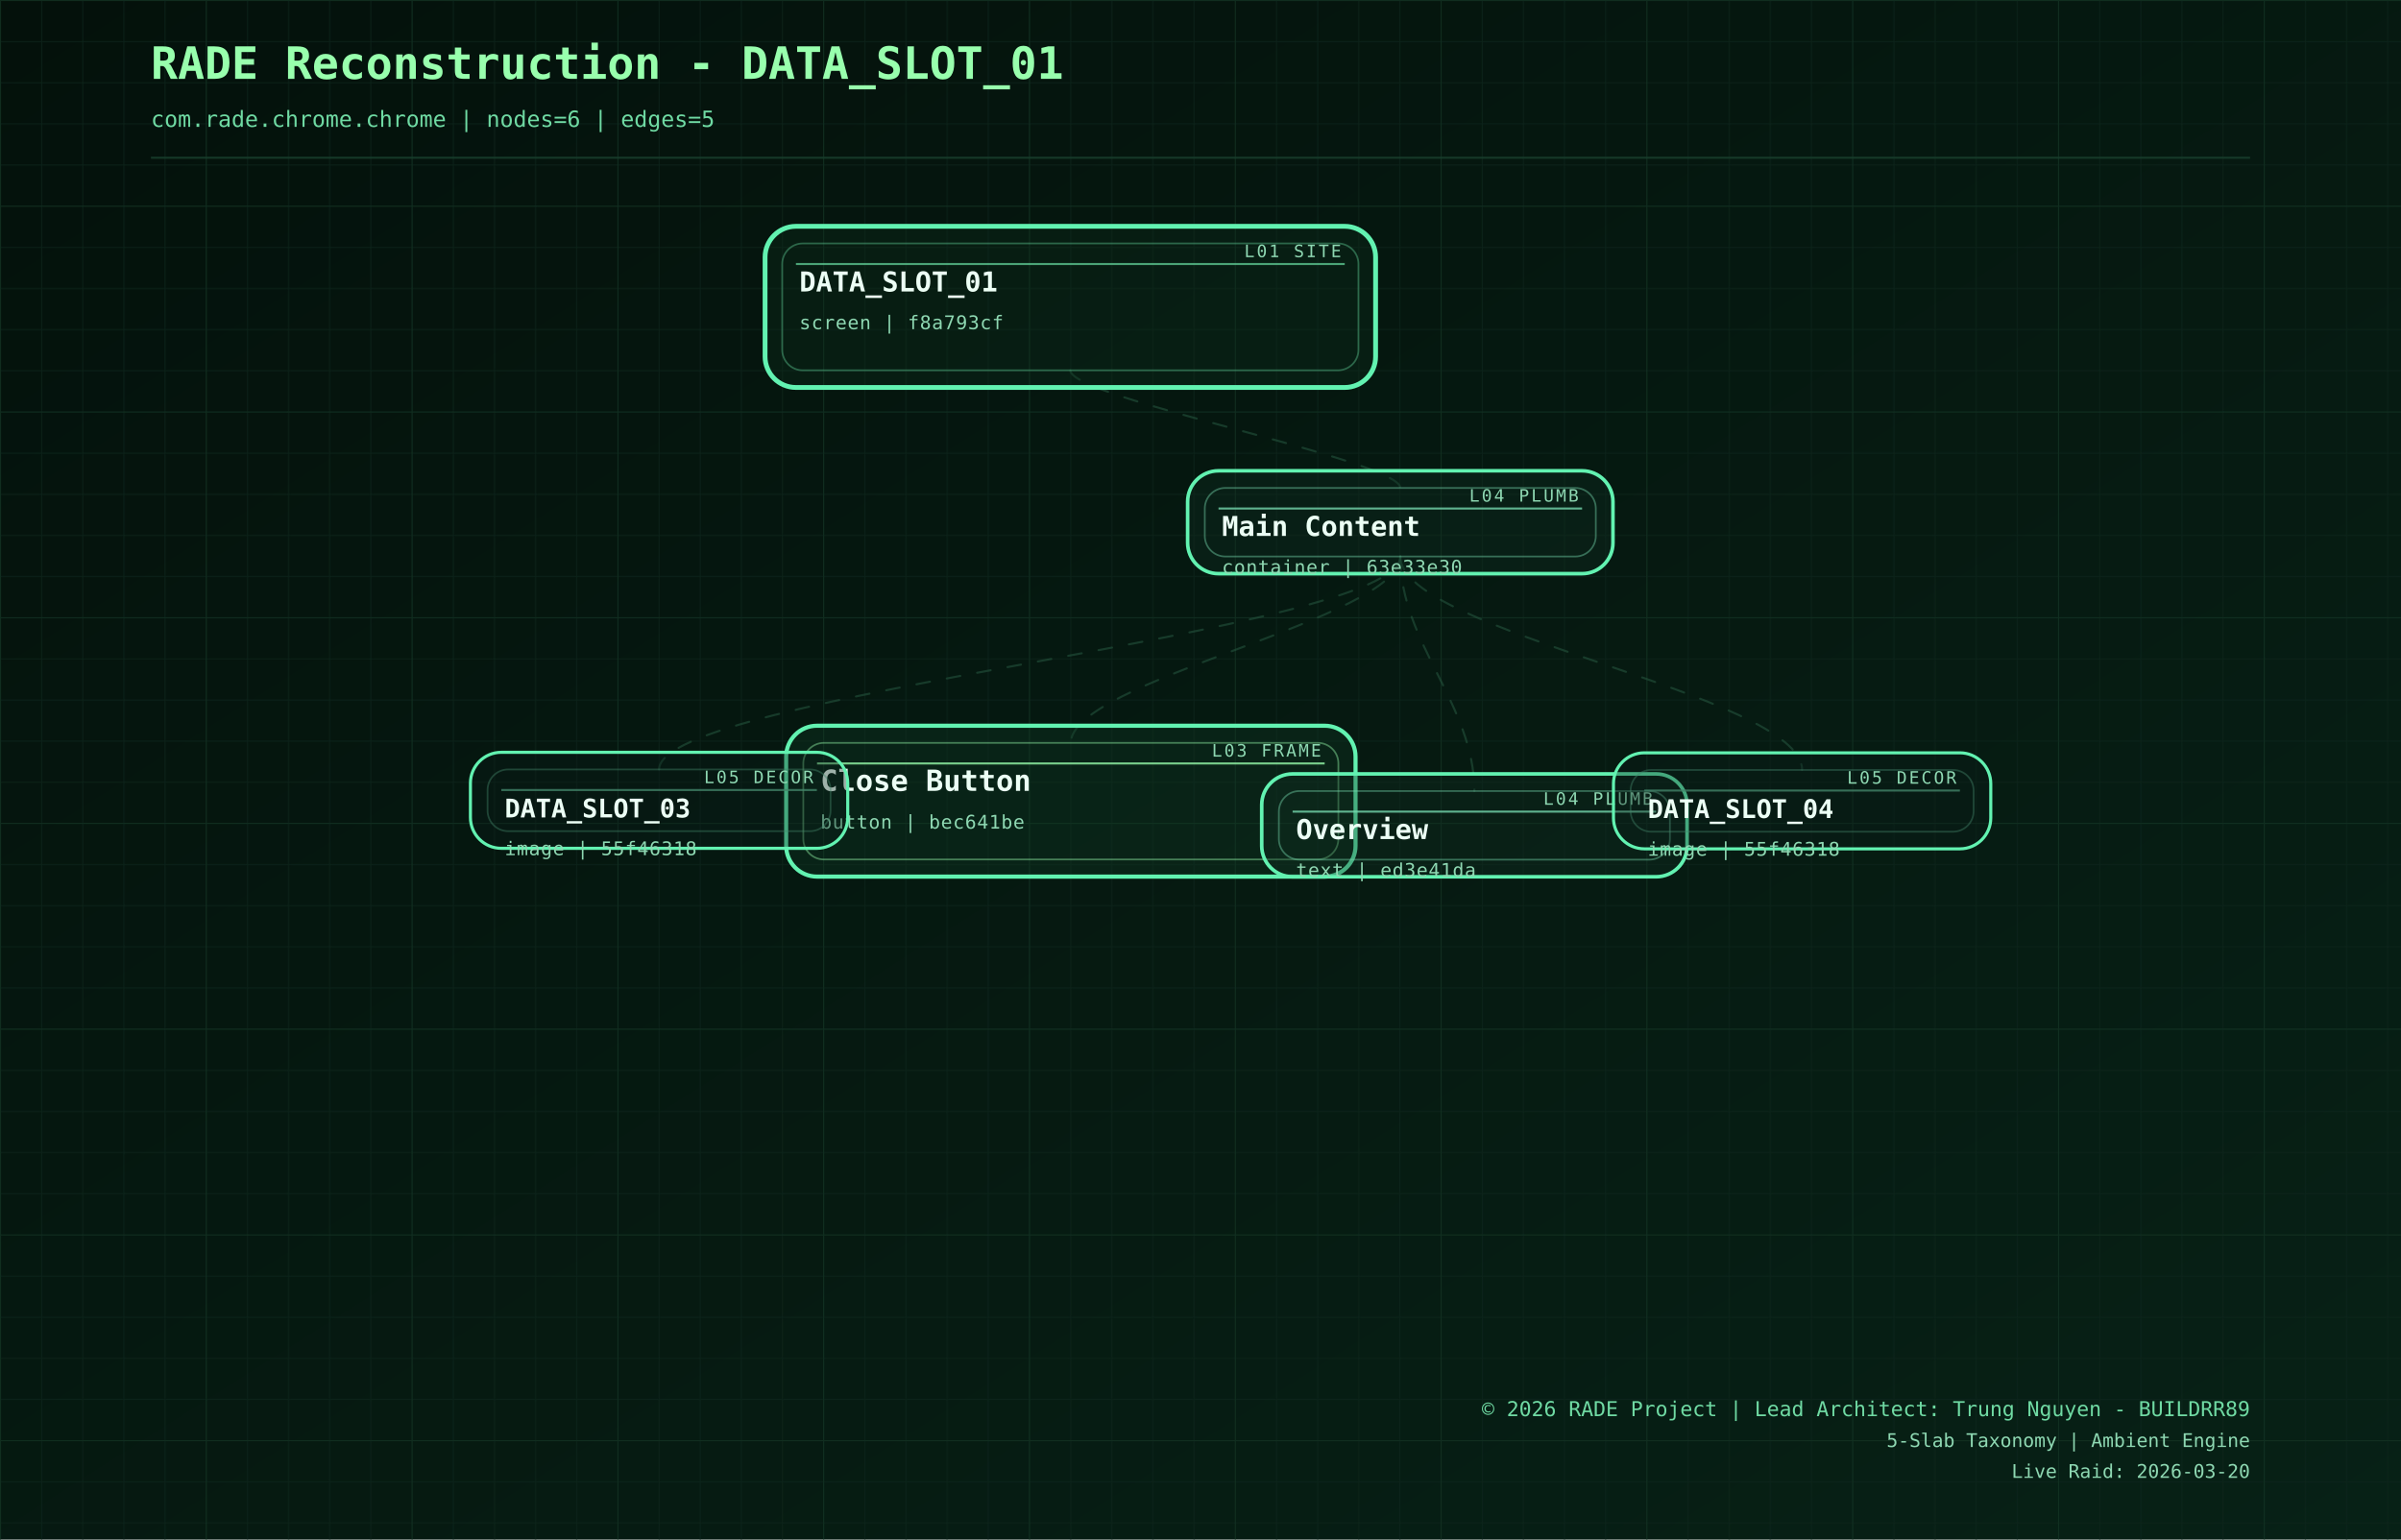
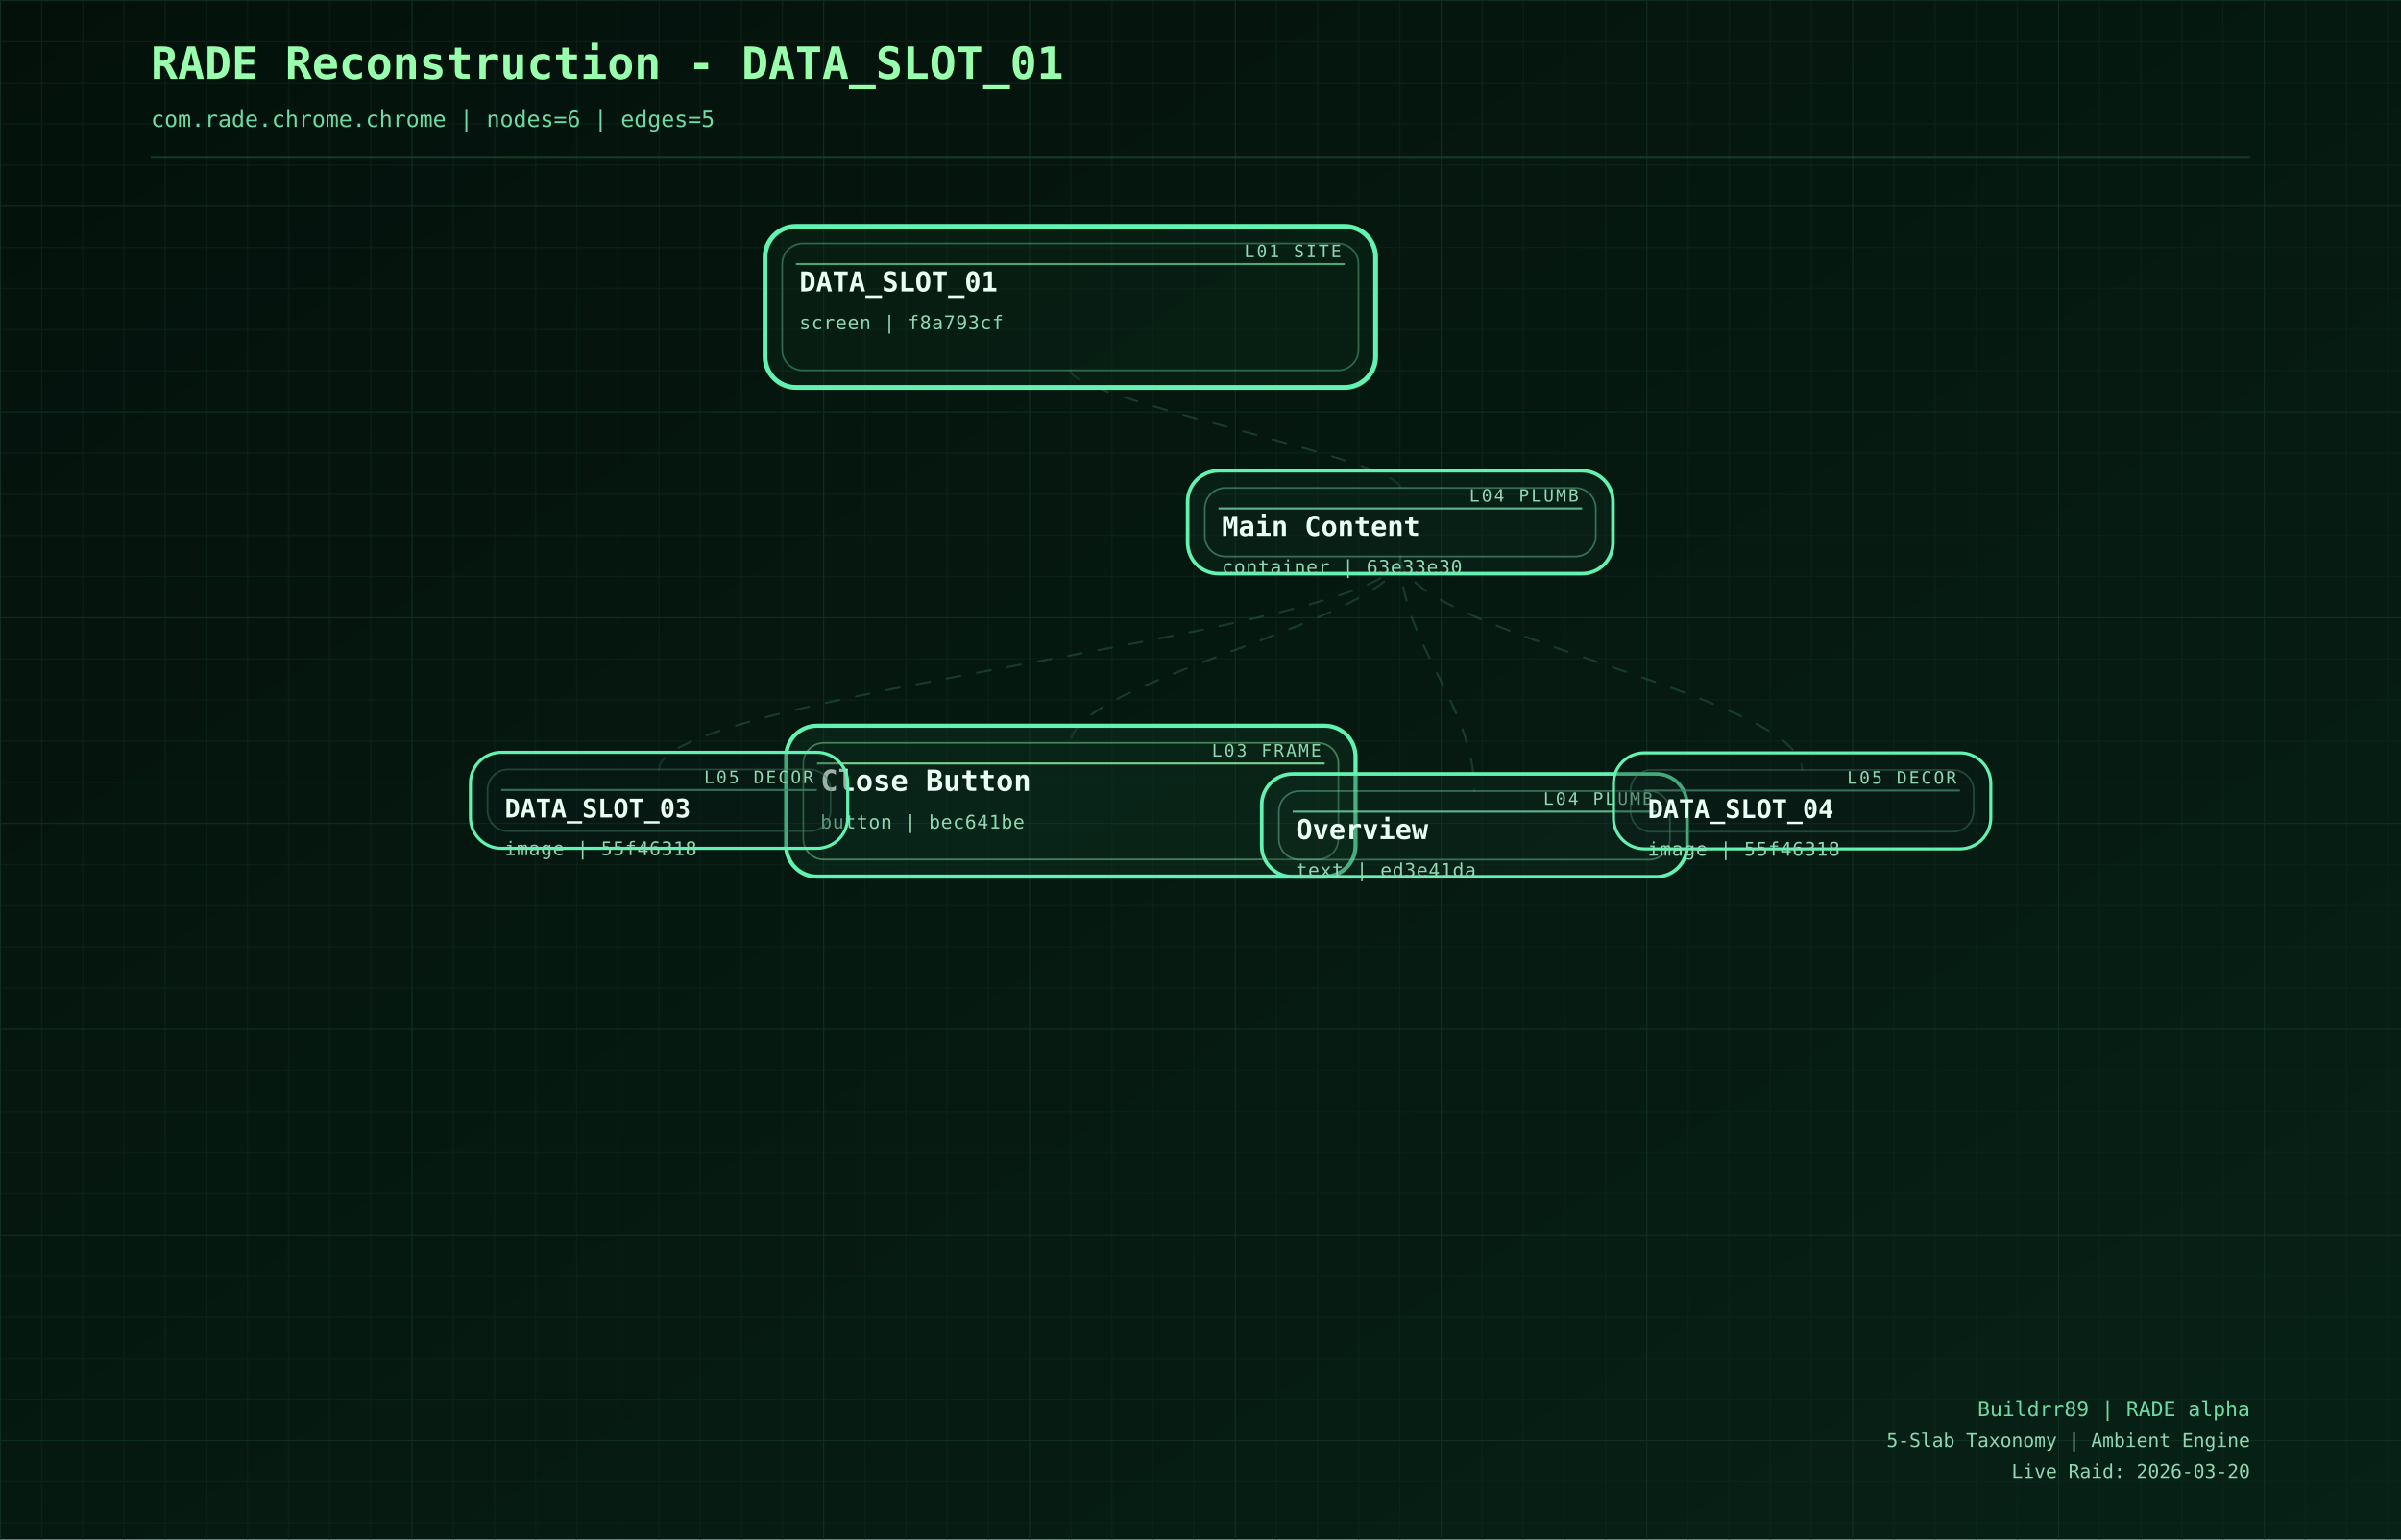
<svg xmlns="http://www.w3.org/2000/svg" viewBox="0 0 1400 898" role="img" aria-label="RADE reconstruction">
  <defs>
    <linearGradient id="bg" x1="0" x2="1" y1="0" y2="1">
      <stop offset="0%" stop-color="#04110b" />
      <stop offset="100%" stop-color="#072116" />
    </linearGradient>
    <pattern id="minor-grid" width="24" height="24" patternUnits="userSpaceOnUse">
      <path d="M 24 0 L 0 0 0 24" fill="none" stroke="#0e261c" stroke-width="1" />
    </pattern>
    <pattern id="major-grid" width="120" height="120" patternUnits="userSpaceOnUse">
      <rect width="120" height="120" fill="url(#minor-grid)" />
      <path d="M 120 0 L 0 0 0 120" fill="none" stroke="#153726" stroke-width="1.2" />
    </pattern>
    <marker id="arrow-plumbing" markerWidth="10" markerHeight="10" refX="8" refY="5" orient="auto" markerUnits="strokeWidth">
      <path d="M 0 0 L 10 5 L 0 10 z" fill="#98ffad" />
    </marker>
  </defs>
  <rect width="1400" height="898" fill="url(#bg)" />
  <g id="site-grid" data-rade-dna="construction-grid" data-slab-layer="01. OS Site (The Land)">
    <rect width="1400" height="898" fill="url(#major-grid)" opacity="0.72" />
    <rect width="1400" height="898" fill="url(#minor-grid)" opacity="0.16" />
  </g>
  <g id="drawing-header" data-rade-dna="drawing-header" data-slab-layer="02. Root (The Slab)">
    <text x="88" y="46" font-family="Menlo, SFMono-Regular, Consolas, monospace" font-size="26" fill="#98ffad" font-weight="700">RADE Reconstruction - DATA_SLOT_01</text>
    <text x="88" y="74" font-family="Menlo, SFMono-Regular, Consolas, monospace" font-size="13" fill="#6fdaa3">com.rade.chrome.chrome | nodes=6 | edges=5</text>
    <line x1="88" y1="92" x2="1312" y2="92" stroke="#173d2b" stroke-width="1.2" opacity="0.85" />
  </g>
  <g id="containment-edges" data-rade-dna="edges|containment" data-slab-layer="02. Root (The Slab)">
    <g id="edge-000" data-rade-dna="containment|contains|none" data-slab-layer="02. Root (The Slab)">
      <path d="M 624.1 216.0 C 624.1 232.3, 816.5 268.3, 816.5 284.6" fill="none" stroke="#24553e" stroke-width="1.2" opacity="0.58" stroke-linecap="round" stroke-dasharray="8 10" />
    </g>
    <g id="edge-001" data-rade-dna="containment|contains|none" data-slab-layer="02. Root (The Slab)">
      <path d="M 816.5 324.6 C 816.5 361.0, 624.4 397.0, 624.4 433.3" fill="none" stroke="#24553e" stroke-width="1.2" opacity="0.58" stroke-linecap="round" stroke-dasharray="8 10" />
    </g>
    <g id="edge-002" data-rade-dna="containment|contains|none" data-slab-layer="02. Root (The Slab)">
      <path d="M 816.5 324.6 C 816.5 375.0, 859.7 411.0, 859.7 461.4" fill="none" stroke="#24553e" stroke-width="1.2" opacity="0.58" stroke-linecap="round" stroke-dasharray="8 10" />
    </g>
    <g id="edge-003" data-rade-dna="containment|contains|none" data-slab-layer="02. Root (The Slab)">
      <path d="M 816.5 324.6 C 816.5 368.7, 384.3 404.7, 384.3 448.8" fill="none" stroke="#24553e" stroke-width="1.2" opacity="0.58" stroke-linecap="round" stroke-dasharray="8 10" />
    </g>
    <g id="edge-004" data-rade-dna="containment|contains|none" data-slab-layer="02. Root (The Slab)">
      <path d="M 816.5 324.6 C 816.5 368.9, 1050.8 404.9, 1050.8 449.1" fill="none" stroke="#24553e" stroke-width="1.2" opacity="0.58" stroke-linecap="round" stroke-dasharray="8 10" />
    </g>
  </g>
  <g id="plumbing-edges" data-rade-dna="edges|plumbing" data-slab-layer="04. Links/Events (Wires &amp; Plumbing)">
</g>
  <g id="nodes-01-os-site-the-land" data-rade-dna="nodes|01-os-site-the-land" data-slab-layer="01. OS Site (The Land)">
    <g id="chrome-surface#a1b6bfff" data-order="0" data-rade-dna="component|node|872b5025|screen" data-slab-layer="01. OS Site (The Land)">
      <rect x="446.1" y="132.0" width="356.0" height="94.0" rx="18" ry="18" fill="#0d2c1d" fill-opacity="0.34" stroke="#62f2b1" stroke-width="2.8" />
      <rect x="456.1" y="142.0" width="336.0" height="74.0" rx="12" ry="12" fill="none" stroke="#5ecb94" stroke-width="1" opacity="0.42" />
      <line x1="464.1" y1="154.0" x2="784.1" y2="154.0" stroke="#5ecb94" stroke-width="1.2" opacity="0.78" />
      <text x="782.1" y="150.0" text-anchor="end" font-family="Menlo, SFMono-Regular, Consolas, monospace" font-size="10" fill="#8ed8b2" letter-spacing="1.2">L01 SITE</text>
      <text x="466.1" y="170.0" font-family="Menlo, SFMono-Regular, Consolas, monospace" font-size="16.0" fill="#ecfff5" font-weight="700">DATA_SLOT_01</text>
      <text x="466.1" y="192.0" font-family="Menlo, SFMono-Regular, Consolas, monospace" font-size="11" fill="#8ed8b2" letter-spacing="0.4">screen | f8a793cf</text>
    </g>
  </g>
  <g id="nodes-03-containers-the-frame" data-rade-dna="nodes|03-containers-the-frame" data-slab-layer="03. Containers (The Frame)">
    <g id="chrome-surface#7dfb2462" data-order="2" data-rade-dna="component|node|16f02084|button" data-slab-layer="03. Containers (The Frame)">
      <rect x="458.4" y="423.3" width="332.0" height="88.0" rx="18" ry="18" fill="#103a26" fill-opacity="0.34" stroke="#62f2b1" stroke-width="2.4" />
      <rect x="468.4" y="433.3" width="312.0" height="68.0" rx="12" ry="12" fill="none" stroke="#98ffad" stroke-width="1" opacity="0.42" />
      <line x1="476.4" y1="445.3" x2="772.4" y2="445.3" stroke="#98ffad" stroke-width="1.2" opacity="0.78" />
      <text x="770.4" y="441.3" text-anchor="end" font-family="Menlo, SFMono-Regular, Consolas, monospace" font-size="10" fill="#8ed8b2" letter-spacing="1.2">L03 FRAME</text>
      <text x="478.4" y="461.3" font-family="Menlo, SFMono-Regular, Consolas, monospace" font-size="17.0" fill="#ecfff5" font-weight="700">Close Button</text>
      <text x="478.4" y="483.3" font-family="Menlo, SFMono-Regular, Consolas, monospace" font-size="11" fill="#8ed8b2" letter-spacing="0.4">button | bec641be</text>
    </g>
  </g>
  <g id="nodes-04-links-events-wires-plumbing" data-rade-dna="nodes|04-links-events-wires-plumbing" data-slab-layer="04. Links/Events (Wires &amp; Plumbing)">
    <g id="chrome-surface#0a15f28e" data-order="1" data-rade-dna="frame|container|d2afbf9d|container" data-slab-layer="04. Links/Events (Wires &amp; Plumbing)">
      <rect x="692.5" y="274.6" width="248.0" height="60.0" rx="18" ry="18" fill="#0f2d22" fill-opacity="0.34" stroke="#62f2b1" stroke-width="2.1" />
      <rect x="702.5" y="284.6" width="228.0" height="40.0" rx="12" ry="12" fill="none" stroke="#77dcb1" stroke-width="1" opacity="0.42" />
      <line x1="710.5" y1="296.6" x2="922.5" y2="296.6" stroke="#77dcb1" stroke-width="1.2" opacity="0.78" />
      <text x="920.5" y="292.6" text-anchor="end" font-family="Menlo, SFMono-Regular, Consolas, monospace" font-size="10" fill="#8ed8b2" letter-spacing="1.2">L04 PLUMB</text>
      <text x="712.5" y="312.6" font-family="Menlo, SFMono-Regular, Consolas, monospace" font-size="16.0" fill="#ecfff5" font-weight="700">Main Content</text>
      <text x="712.5" y="334.6" font-family="Menlo, SFMono-Regular, Consolas, monospace" font-size="11" fill="#8ed8b2" letter-spacing="0.4">container | 63e33e30</text>
    </g>
    <g id="chrome-surface#5b381b39" data-order="3" data-rade-dna="component|node|e74ecab6|text" data-slab-layer="04. Links/Events (Wires &amp; Plumbing)">
      <rect x="735.7" y="451.4" width="248.0" height="60.0" rx="18" ry="18" fill="#0f2d22" fill-opacity="0.34" stroke="#62f2b1" stroke-width="2.1" />
      <rect x="745.7" y="461.4" width="228.0" height="40.0" rx="12" ry="12" fill="none" stroke="#77dcb1" stroke-width="1" opacity="0.42" />
      <line x1="753.7" y1="473.4" x2="965.7" y2="473.4" stroke="#77dcb1" stroke-width="1.2" opacity="0.78" />
      <text x="963.7" y="469.4" text-anchor="end" font-family="Menlo, SFMono-Regular, Consolas, monospace" font-size="10" fill="#8ed8b2" letter-spacing="1.2">L04 PLUMB</text>
      <text x="755.7" y="489.4" font-family="Menlo, SFMono-Regular, Consolas, monospace" font-size="16.0" fill="#ecfff5" font-weight="700">Overview</text>
      <text x="755.7" y="511.4" font-family="Menlo, SFMono-Regular, Consolas, monospace" font-size="11" fill="#8ed8b2" letter-spacing="0.4">text | ed3e41da</text>
    </g>
  </g>
  <g id="nodes-05-assets-the-decor" data-rade-dna="nodes|05-assets-the-decor" data-slab-layer="05. Assets (The Decor)">
    <g id="chrome-surface#4aa23c3b" data-order="4" data-rade-dna="component|node|17eadefd|image" data-slab-layer="05. Assets (The Decor)">
      <rect x="274.3" y="438.8" width="220.0" height="56.0" rx="18" ry="18" fill="#0b1d18" fill-opacity="0.34" stroke="#62f2b1" stroke-width="1.8" />
      <rect x="284.3" y="448.8" width="200.0" height="36.0" rx="12" ry="12" fill="none" stroke="#43856a" stroke-width="1" opacity="0.42" />
      <line x1="292.3" y1="460.8" x2="476.3" y2="460.8" stroke="#43856a" stroke-width="1.2" opacity="0.78" />
      <text x="474.3" y="456.8" text-anchor="end" font-family="Menlo, SFMono-Regular, Consolas, monospace" font-size="10" fill="#8ed8b2" letter-spacing="1.2">L05 DECOR</text>
      <text x="294.3" y="476.8" font-family="Menlo, SFMono-Regular, Consolas, monospace" font-size="15.0" fill="#ecfff5" font-weight="700">DATA_SLOT_03</text>
      <text x="294.3" y="498.8" font-family="Menlo, SFMono-Regular, Consolas, monospace" font-size="11" fill="#8ed8b2" letter-spacing="0.4">image | 55f46318</text>
    </g>
    <g id="chrome-surface#c3b7e929" data-order="5" data-rade-dna="component|node|17eadefd|image" data-slab-layer="05. Assets (The Decor)">
      <rect x="940.8" y="439.1" width="220.0" height="56.0" rx="18" ry="18" fill="#0b1d18" fill-opacity="0.34" stroke="#62f2b1" stroke-width="1.8" />
      <rect x="950.8" y="449.1" width="200.0" height="36.0" rx="12" ry="12" fill="none" stroke="#43856a" stroke-width="1" opacity="0.42" />
      <line x1="958.8" y1="461.1" x2="1142.8" y2="461.1" stroke="#43856a" stroke-width="1.2" opacity="0.78" />
      <text x="1140.8" y="457.1" text-anchor="end" font-family="Menlo, SFMono-Regular, Consolas, monospace" font-size="10" fill="#8ed8b2" letter-spacing="1.2">L05 DECOR</text>
      <text x="960.8" y="477.1" font-family="Menlo, SFMono-Regular, Consolas, monospace" font-size="15.0" fill="#ecfff5" font-weight="700">DATA_SLOT_04</text>
      <text x="960.8" y="499.1" font-family="Menlo, SFMono-Regular, Consolas, monospace" font-size="11" fill="#8ed8b2" letter-spacing="0.4">image | 55f46318</text>
    </g>
  </g>
  <g id="rade-legal" data-rade-dna="rade-legal" data-slab-layer="02. Root (The Slab)">
-     <text x="1312" y="826" text-anchor="end" font-family="Menlo, SFMono-Regular, Consolas, monospace" font-size="12" fill="#6fdaa3">© 2026 RADE Project | Lead Architect: Trung Nguyen - BUILDRR89</text>
+     <text x="1312" y="826" text-anchor="end" font-family="Menlo, SFMono-Regular, Consolas, monospace" font-size="12" fill="#6fdaa3">Buildrr89 | RADE alpha</text>
    <text x="1312" y="844" text-anchor="end" font-family="Menlo, SFMono-Regular, Consolas, monospace" font-size="11" fill="#8ed8b2">5-Slab Taxonomy | Ambient Engine</text>
    <text x="1312" y="862" text-anchor="end" font-family="Menlo, SFMono-Regular, Consolas, monospace" font-size="11" fill="#8ed8b2">Live Raid: 2026-03-20</text>
  </g>
</svg>
